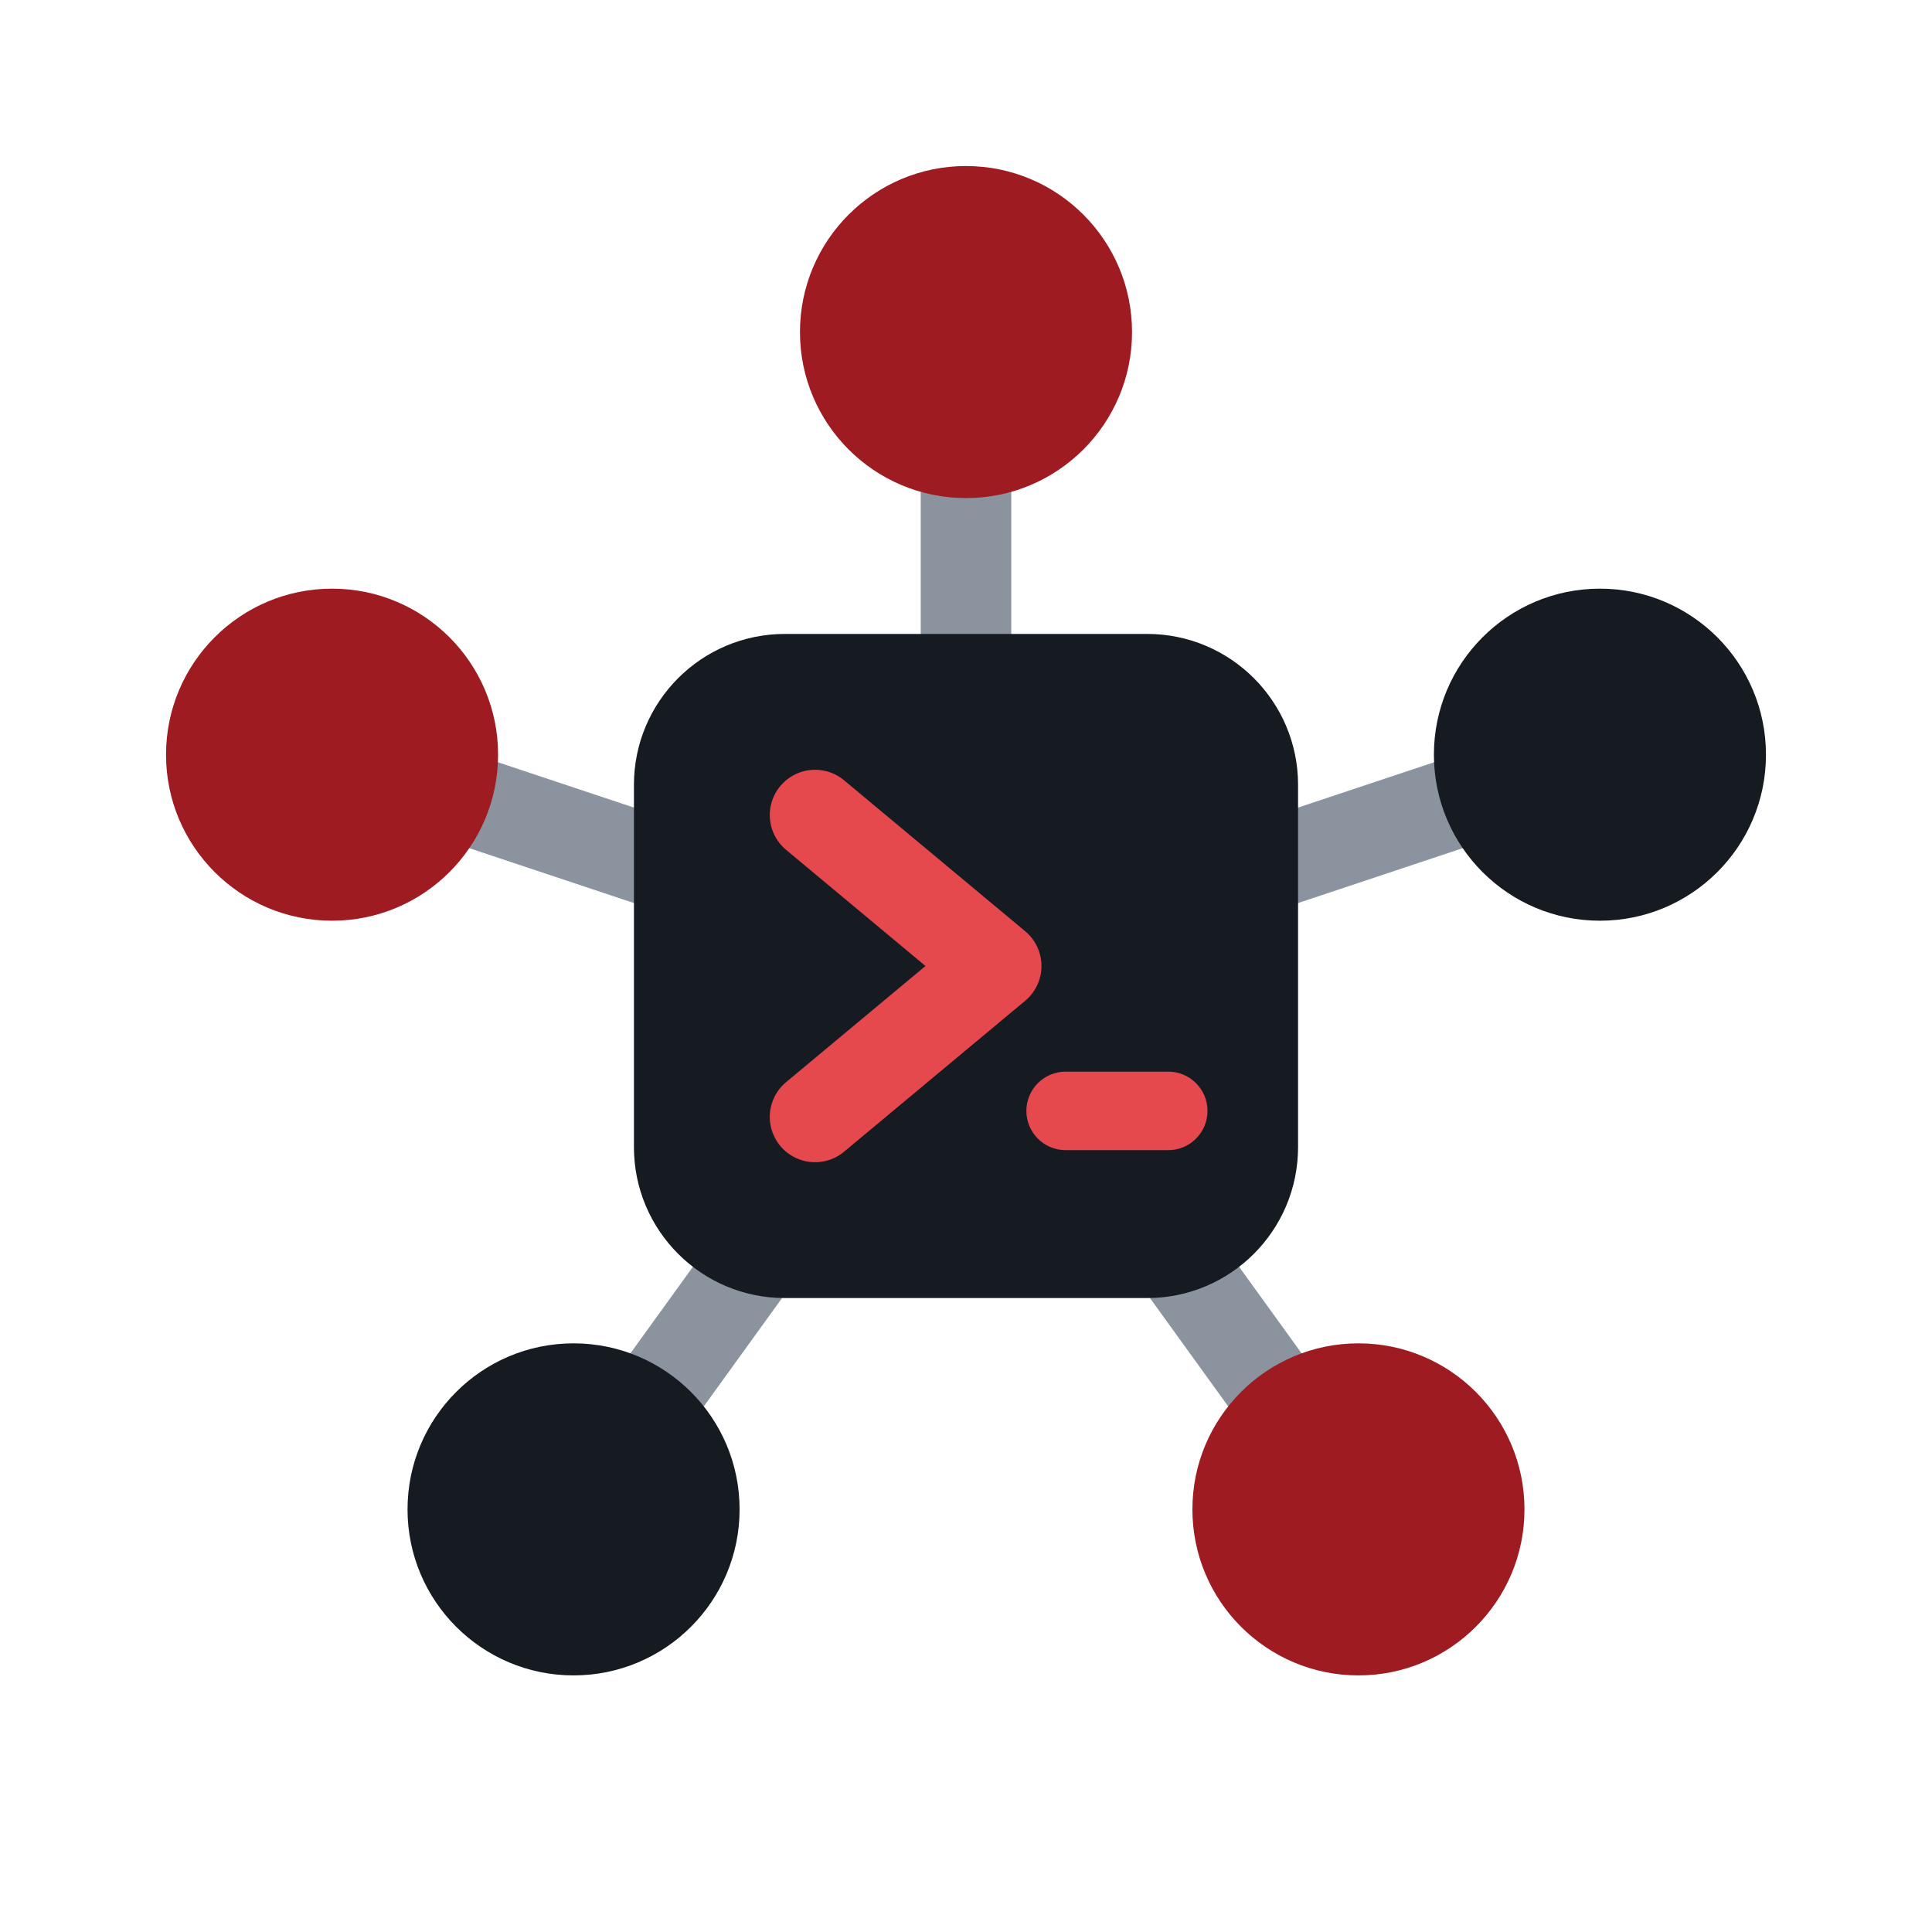
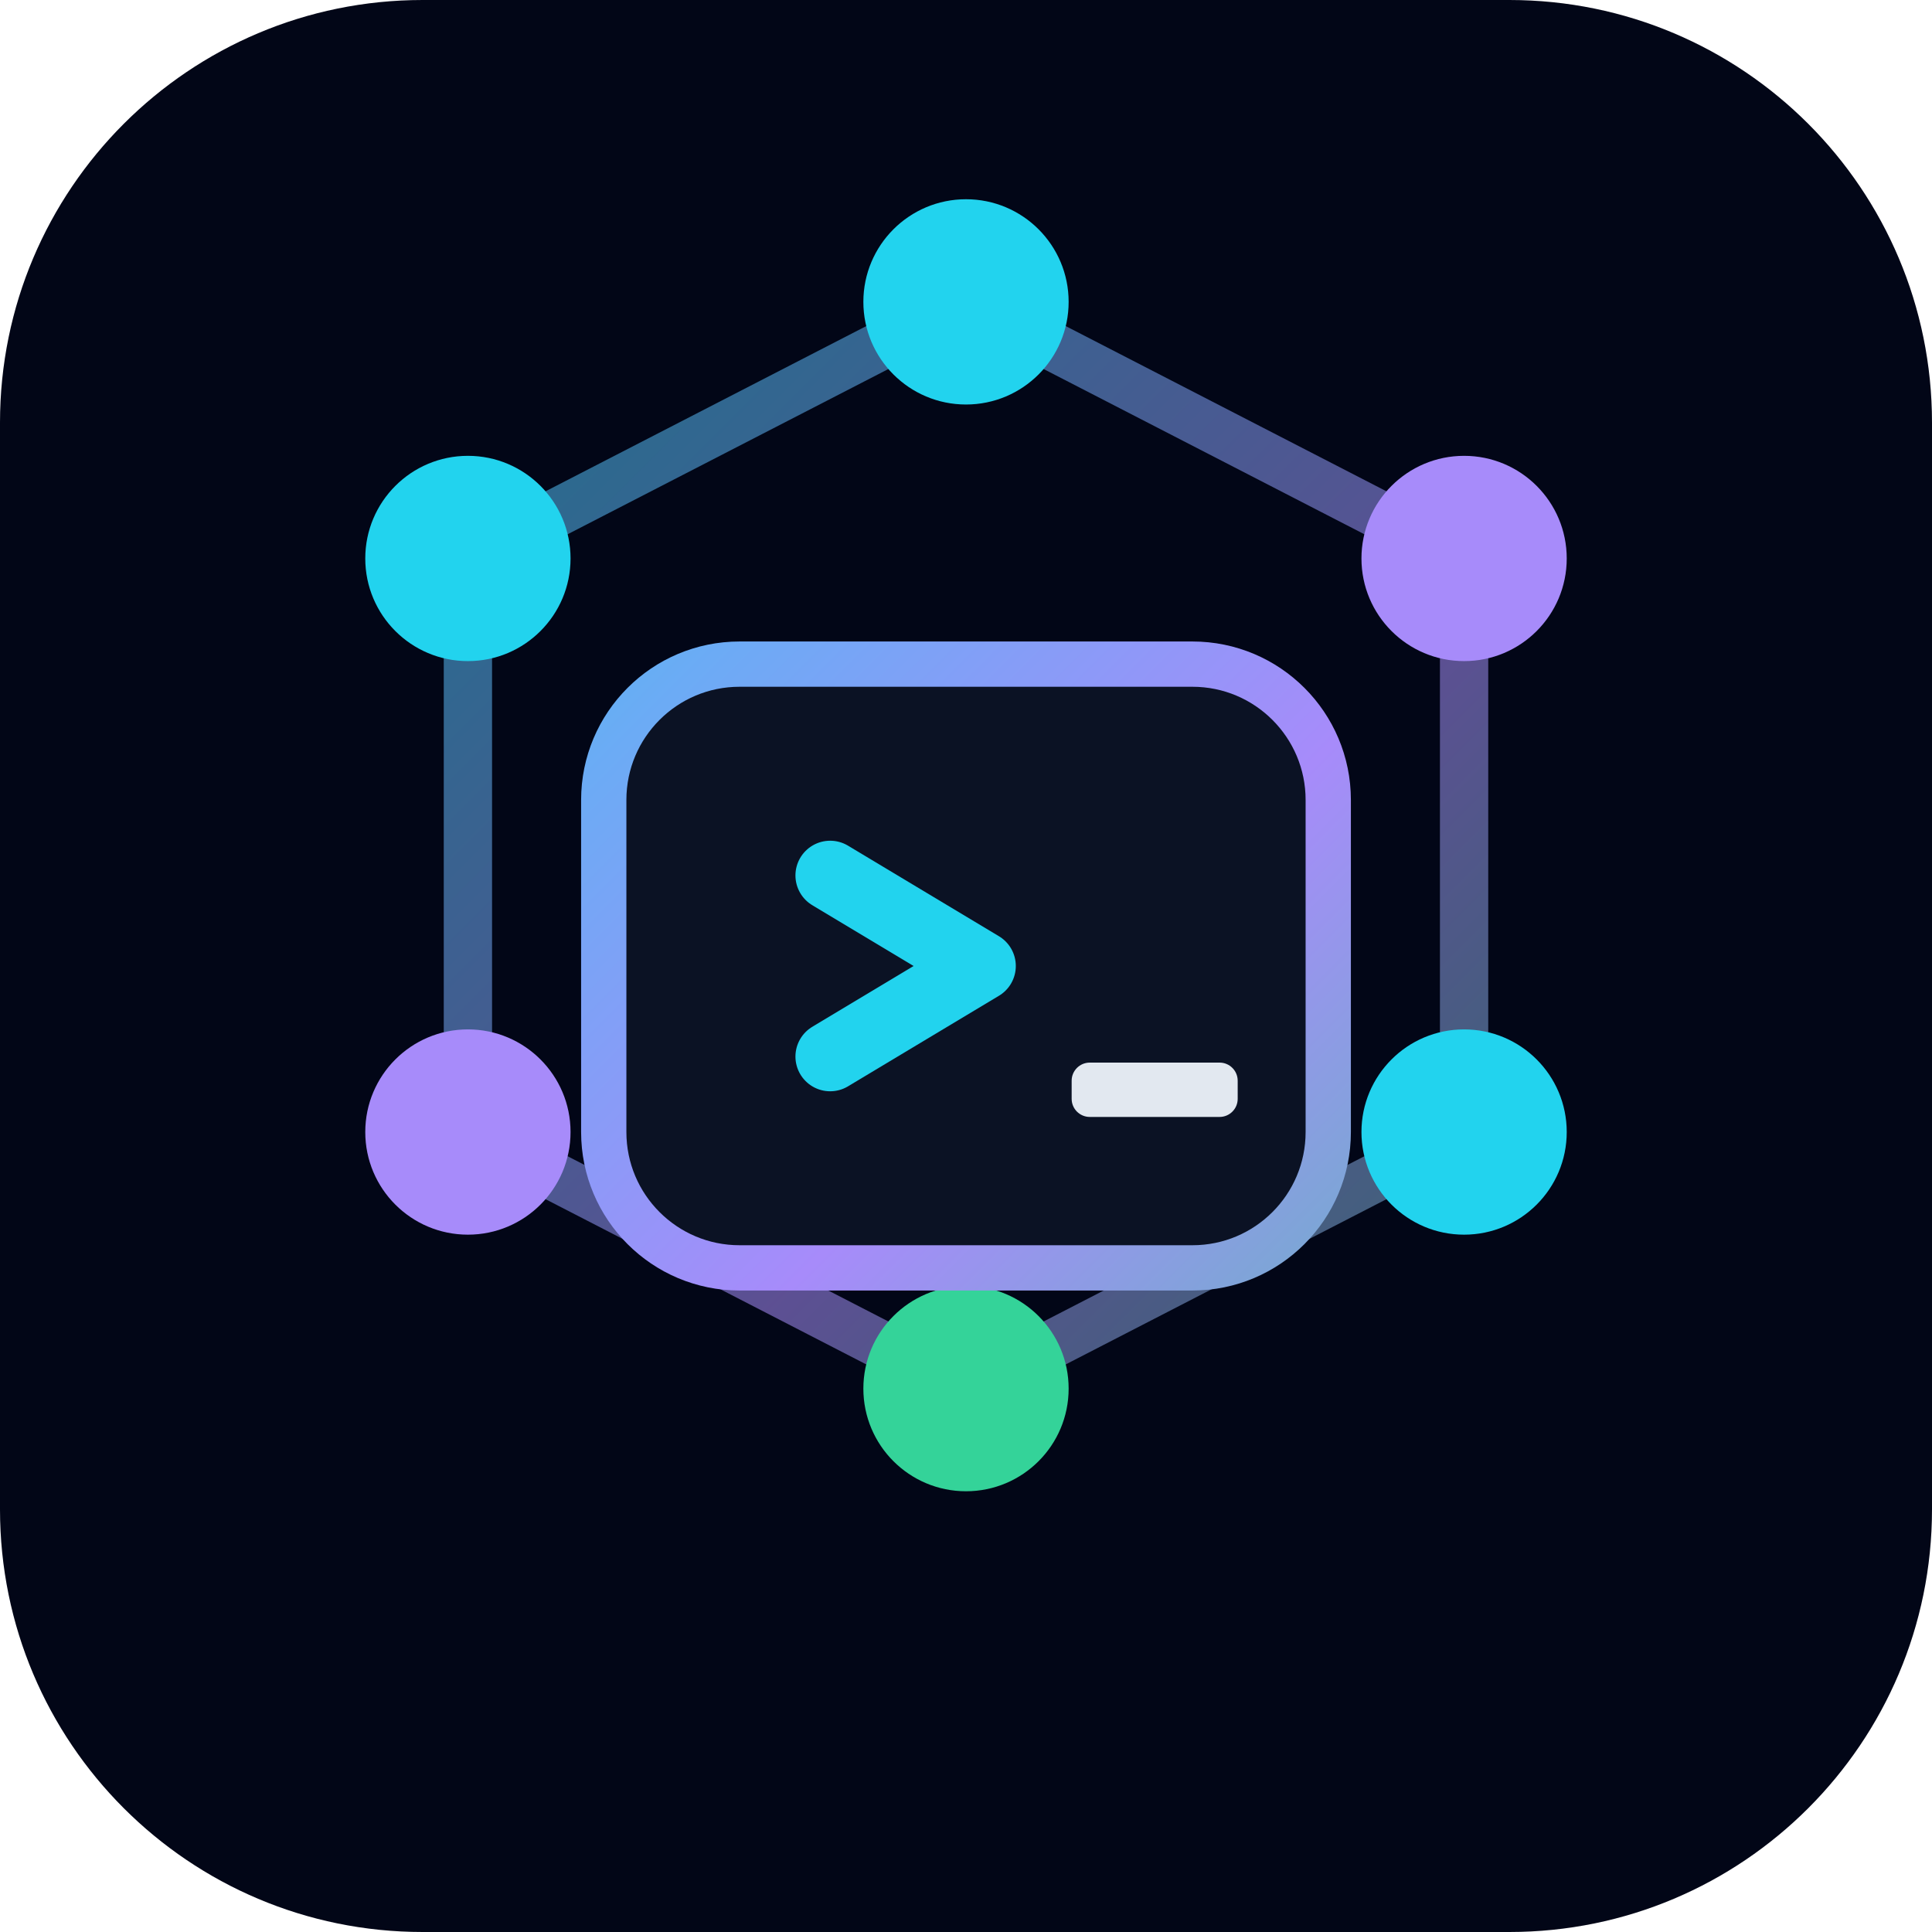
<svg xmlns="http://www.w3.org/2000/svg" viewBox="0 0 64 64" fill="none">
-   <g stroke="#8b949e" stroke-width="3" stroke-linecap="round">
-     <line x1="32" y1="32" x2="32" y2="11" />
-     <line x1="32" y1="32" x2="53" y2="25" />
-     <line x1="32" y1="32" x2="45" y2="50" />
-     <line x1="32" y1="32" x2="19" y2="50" />
-     <line x1="32" y1="32" x2="11" y2="25" />
-   </g>
-   <circle cx="32" cy="11" r="5.5" fill="#9e1b22" />
-   <circle cx="11" cy="25" r="5.5" fill="#9e1b22" />
-   <circle cx="53" cy="25" r="5.5" fill="#161b22" />
-   <circle cx="19" cy="50" r="5.5" fill="#161b22" />
-   <circle cx="45" cy="50" r="5.5" fill="#9e1b22" />
-   <rect x="21" y="21" width="22" height="22" rx="5" fill="#161b22" />
-   <path d="M27 27 L33 32 L27 37" stroke="#e5484d" stroke-width="3" stroke-linecap="round" stroke-linejoin="round" fill="none" />
-   <rect x="34" y="35.5" width="6" height="2.6" rx="1.3" fill="#e5484d" />
+   <defs>
+     <linearGradient id="e" x1="8" y1="8" x2="56" y2="56" gradientUnits="userSpaceOnUse">
+       <stop stop-color="#22d3ee" />
+       <stop offset=".55" stop-color="#a78bfa" />
+       <stop offset="1" stop-color="#34d399" />
+     </linearGradient>
+   </defs>
+   <rect width="64" height="64" rx="14" fill="#020617" />
+   <path d="M32 10 L48.5 18.5 L48.5 37.5 L32 46 L15.5 37.5 L15.5 18.5 Z" stroke="url(#e)" stroke-width="1.6" stroke-opacity=".55" fill="none" />
+   <circle cx="32" cy="10" r="3.4" fill="#22d3ee" />
+   <circle cx="48.5" cy="18.5" r="3.4" fill="#a78bfa" />
+   <circle cx="48.5" cy="37.5" r="3.4" fill="#22d3ee" />
+   <circle cx="32" cy="46" r="3.4" fill="#34d399" />
+   <circle cx="15.5" cy="37.5" r="3.4" fill="#a78bfa" />
+   <circle cx="15.5" cy="18.5" r="3.4" fill="#22d3ee" />
+   <rect x="20" y="22" width="24" height="20" rx="4.5" fill="#0b1224" stroke="url(#e)" stroke-width="1.5" />
+   <path d="M27.5 29 L32.5 32 L27.5 35" stroke="#22d3ee" stroke-width="2.3" stroke-linecap="round" stroke-linejoin="round" />
+   <rect x="35.5" y="35.2" width="5.5" height="1.8" rx=".6" fill="#e2e8f0" />
</svg>
